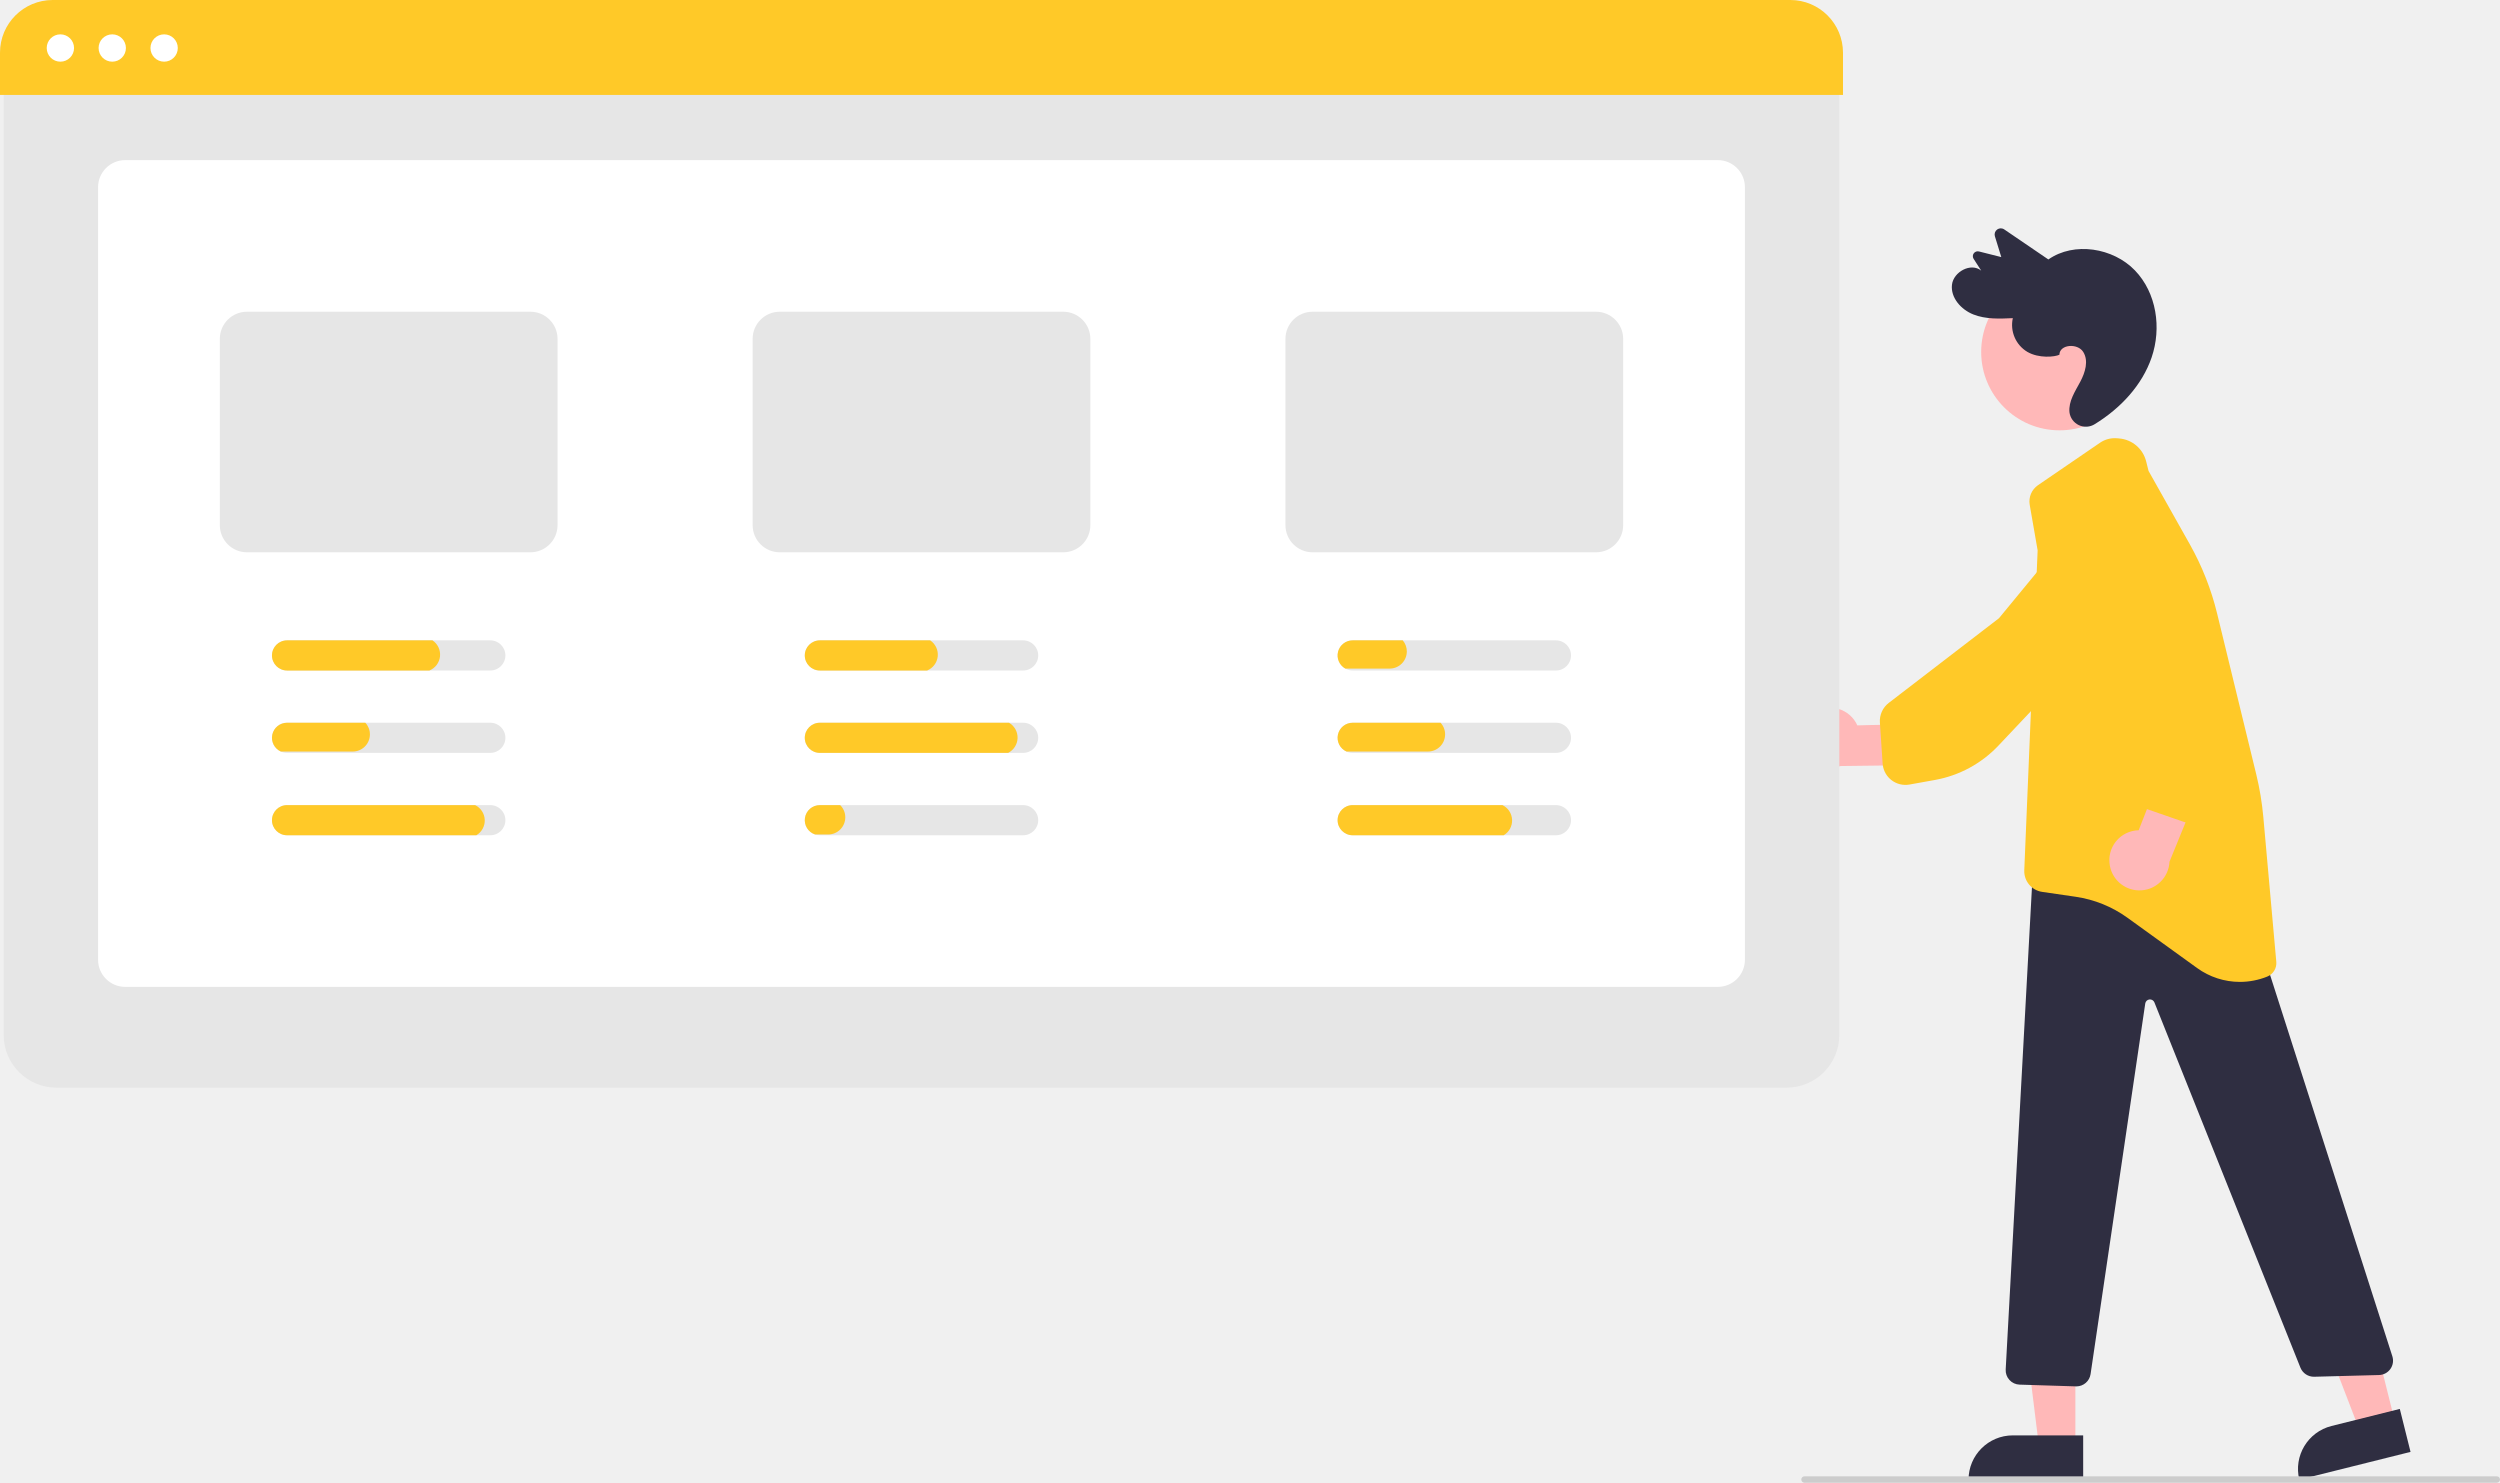
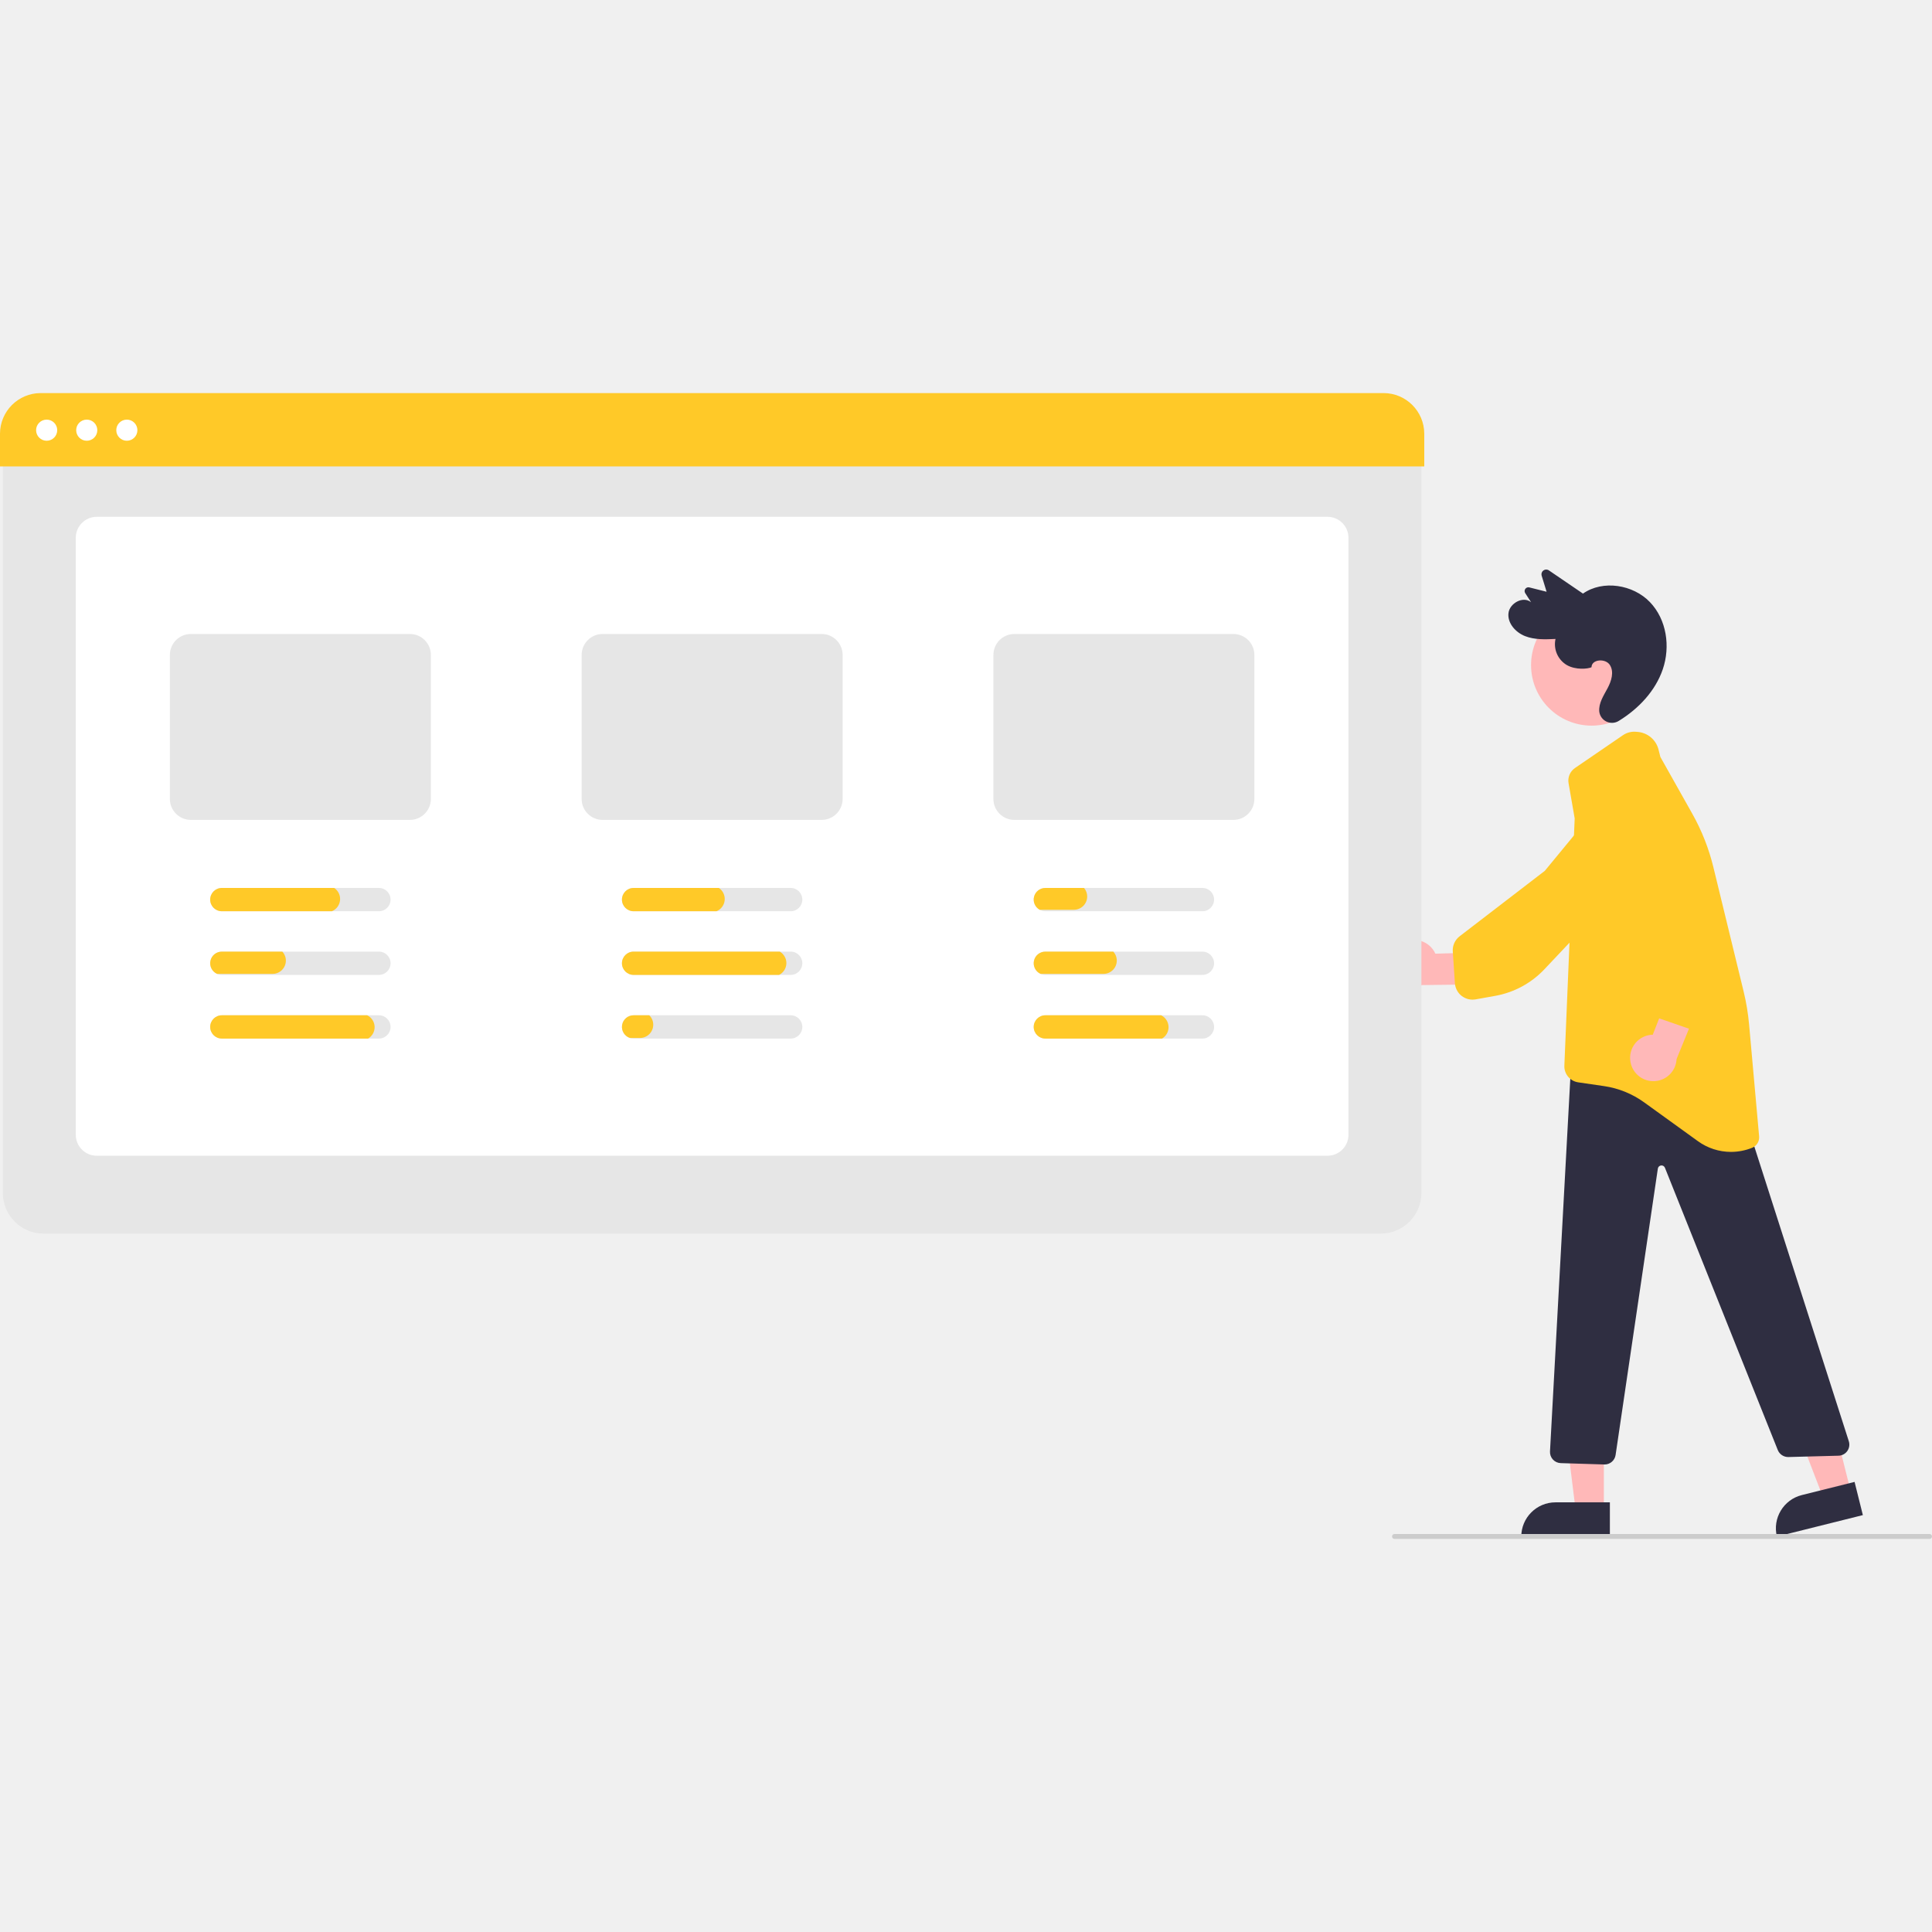
- <svg xmlns="http://www.w3.org/2000/svg" id="bad35430-0753-4ea0-bd4d-a210a3cfe00c" data-name="Layer 1" width="783.574" height="464.726" viewBox="0 0 783.574 464.726">
+ <svg xmlns="http://www.w3.org/2000/svg" id="bad35430-0753-4ea0-bd4d-a210a3cfe00c" data-name="Layer 1" width="500" height="500" viewBox="0 0 783.574 464.726">
  <path d="M776.529,441.056a9.377,9.377,0,0,1,13.828,3.939l21.421-.566L815.297,457.363l-30.261.374a9.428,9.428,0,0,1-8.506-16.68Z" transform="translate(-208.213 -217.637)" fill="#ffb8b8" />
  <path d="M800.554,461.73a7.176,7.176,0,0,1-2.269-4.771l-.857-12.857a7.153,7.153,0,0,1,2.784-6.16l34.535-26.533,20.075-24.368a12.569,12.569,0,0,1,17.06-2.176l0.0 0a12.55,12.55,0,0,1,2.671,17.679l-23.383,31.217-16.647,17.63a36.207,36.207,0,0,1-19.788,10.702l-8.032,1.442a7.172,7.172,0,0,1-5.68-1.407Q800.779,461.94,800.554,461.73Z" transform="translate(-208.213 -217.637)" fill="#ffc928" />
  <polygon points="750.584 445.362 739.493 448.132 723.53 406.669 739.9 402.581 750.584 445.362" fill="#ffb8b8" />
  <path d="M940.552,663.383h22.048a0,0,0,0,1,0,0v13.882a0,0,0,0,1,0,0H926.67a0,0,0,0,1,0,0v0A13.882,13.882,0,0,1,940.552,663.383Z" transform="translate(-342.4784 31.20912) rotate(-14.02161)" fill="#2f2e41" />
  <polygon points="650.479 453.158 639.047 453.157 633.611 409.061 650.483 409.062 650.479 453.158" fill="#ffb8b8" />
  <path d="M630.881,449.89h22.048a0,0,0,0,1,0,0v13.882a0,0,0,0,1,0,0H616.999a0,0,0,0,1,0,0v0A13.882,13.882,0,0,1,630.881,449.89Z" fill="#2f2e41" />
  <circle cx="645.523" cy="110.318" r="24.561" fill="#ffb8b8" />
  <path d="M853.689,328.825c.045-3.285,5.699-3.697,7.46-.897s.631,6.453-.921,9.368c-1.615,3.035-3.71,6.1-3.387,9.547a5.198,5.198,0,0,0,7.963,3.718c8.023-4.94,14.795-12.13,17.792-20.893,3.151-9.216,1.577-20.203-5.239-27.284s-19.036-9.084-27.126-3.423l-13.809-9.405a1.927,1.927,0,0,0-2.965,2.095l2.019,6.563-6.975-1.755a1.533,1.533,0,0,0-1.712,2.287l2.395,3.72c-3.193-2.627-8.71.367-9.168,4.419s2.836,7.787,6.708,9.314,8.198,1.353,12.369,1.155a9.823,9.823,0,0,0,4.558,10.575C847.258,330.02,852.24,329.527,853.689,328.825Z" transform="translate(-208.213 -217.637)" fill="#2f2e41" />
  <path d="M859.01,652.173c-.047,0-.095-0-.143-.002l-17.658-.55a4.501,4.501,0,0,1-4.353-4.743l8.832-162.167,67.86,19.244L958.046,642.738a4.5,4.5,0,0,1-4.166,5.873l-20.338.54a4.542,4.542,0,0,1-4.298-2.828L883.473,531.829a1.5,1.5,0,0,0-2.877.337L863.459,648.33A4.5,4.5,0,0,1,859.01,652.173Z" transform="translate(-208.213 -217.637)" fill="#2f2e41" />
  <path d="M910.254,525.396a22.88,22.88,0,0,1-13.418-4.36l-21.836-15.762a36.852,36.852,0,0,0-16.184-6.559l-10.507-1.532a6.565,6.565,0,0,1-5.627-6.788l4.187-100.249-2.486-14.291a6.181,6.181,0,0,1,2.593-6.146l19.461-13.315a8.142,8.142,0,0,1,5.23-1.395l.711.056a9.529,9.529,0,0,1,8.503,7.195l.746,2.985,12.948,23.018a85.423,85.423,0,0,1,8.548,21.681l12.274,50.439a90.979,90.979,0,0,1,2.209,13.348l4.065,45.359a4.549,4.549,0,0,1-2.859,4.659A23.028,23.028,0,0,1,910.254,525.396Z" transform="translate(-208.213 -217.637)" fill="#ffc928" />
  <path d="M869.522,489.069a9.377,9.377,0,0,1,9.012-11.204l7.819-19.95,13.283,1.795-11.438,28.019a9.428,9.428,0,0,1-18.676,1.34Z" transform="translate(-208.213 -217.637)" fill="#ffb8b8" />
  <path d="M897.918,474.989a7.176,7.176,0,0,1-5.278.233l-12.175-4.217a7.153,7.153,0,0,1-4.589-4.963L864.883,423.901,850.255,395.923a12.569,12.569,0,0,1,4.638-16.56l0-0a12.55,12.55,0,0,1,17.324,4.424l19.649,33.693,9.757,22.198a36.207,36.207,0,0,1,2.153,22.393l-1.799,7.96a7.173,7.173,0,0,1-3.507,4.684Q898.199,474.864,897.918,474.989Z" transform="translate(-208.213 -217.637)" fill="#ffc928" />
  <path d="M768.208,558.538H225.867a16.519,16.519,0,0,1-16.5-16.5V236.239H784.708V542.038A16.519,16.519,0,0,1,768.208,558.538Z" transform="translate(-208.213 -217.637)" fill="#e6e6e6" />
  <path d="M746.625,526.955H247.45a8.51,8.51,0,0,1-8.5-8.5V276.321a8.51,8.51,0,0,1,8.5-8.5H746.625a8.51,8.51,0,0,1,8.5,8.5V518.455A8.51,8.51,0,0,1,746.625,526.955Z" transform="translate(-208.213 -217.637)" fill="#fff" />
  <path d="M785.862,247.385H208.213V234.137a16.519,16.519,0,0,1,16.5-16.5H769.362a16.519,16.519,0,0,1,16.5,16.5Z" transform="translate(-208.213 -217.637)" fill="#ffc928" />
  <path d="M374.463,315.343h-88.85a8.506,8.506,0,0,0-8.5,8.5v58.4a8.506,8.506,0,0,0,8.5,8.5h88.85a8.512,8.512,0,0,0,8.5-8.5v-58.4A8.512,8.512,0,0,0,374.463,315.343Z" transform="translate(-208.213 -217.637)" fill="#e6e6e6" />
  <path d="M541.463,315.343h-88.85a8.506,8.506,0,0,0-8.5,8.5v58.4a8.506,8.506,0,0,0,8.5,8.5h88.85a8.512,8.512,0,0,0,8.5-8.5v-58.4A8.512,8.512,0,0,0,541.463,315.343Z" transform="translate(-208.213 -217.637)" fill="#e6e6e6" />
  <path d="M708.463,315.343h-88.85a8.506,8.506,0,0,0-8.5,8.5v58.4a8.506,8.506,0,0,0,8.5,8.5h88.85a8.512,8.512,0,0,0,8.5-8.5v-58.4A8.512,8.512,0,0,0,708.463,315.343Z" transform="translate(-208.213 -217.637)" fill="#e6e6e6" />
  <path d="M361.893,418.343h-63.71a4.725,4.725,0,1,0,0,9.45h63.71a4.725,4.725,0,1,0,0-9.45Z" transform="translate(-208.213 -217.637)" fill="#e6e6e6" />
  <path d="M361.893,444.163h-63.71a4.722,4.722,0,0,0-1.94,9.03,4.662,4.662,0,0,0,1.94.42h63.71a4.725,4.725,0,1,0,0-9.45Z" transform="translate(-208.213 -217.637)" fill="#e6e6e6" />
  <path d="M361.893,469.983h-63.71a4.725,4.725,0,1,0,0,9.45h63.71a4.725,4.725,0,1,0,0-9.45Z" transform="translate(-208.213 -217.637)" fill="#e6e6e6" />
  <path d="M528.893,418.343h-63.71a4.725,4.725,0,1,0,0,9.45h63.71a4.725,4.725,0,1,0,0-9.45Z" transform="translate(-208.213 -217.637)" fill="#e6e6e6" />
  <path d="M528.893,444.163h-63.71a4.725,4.725,0,1,0,0,9.45h63.71a4.725,4.725,0,1,0,0-9.45Z" transform="translate(-208.213 -217.637)" fill="#e6e6e6" />
  <path d="M528.893,469.983h-63.71a4.725,4.725,0,0,0-1.49,9.21,4.605,4.605,0,0,0,1.49.24h63.71a4.725,4.725,0,1,0,0-9.45Z" transform="translate(-208.213 -217.637)" fill="#e6e6e6" />
  <path d="M695.893,418.343h-63.71a4.725,4.725,0,1,0,0,9.45h63.71a4.725,4.725,0,1,0,0-9.45Z" transform="translate(-208.213 -217.637)" fill="#e6e6e6" />
  <path d="M695.893,444.163h-63.71a4.722,4.722,0,0,0-1.94,9.03,4.662,4.662,0,0,0,1.94.42h63.71a4.725,4.725,0,1,0,0-9.45Z" transform="translate(-208.213 -217.637)" fill="#e6e6e6" />
  <path d="M695.893,469.983h-63.71a4.725,4.725,0,1,0,0,9.45h63.71a4.725,4.725,0,1,0,0-9.45Z" transform="translate(-208.213 -217.637)" fill="#e6e6e6" />
  <circle cx="18.925" cy="15.049" r="4.283" fill="#fff" />
  <circle cx="35.184" cy="15.049" r="4.283" fill="#fff" />
  <circle cx="51.443" cy="15.049" r="4.283" fill="#fff" />
  <path d="M343.763,418.343H298.183a4.725,4.725,0,1,0,0,9.45h44.63a5.379,5.379,0,0,0,.95-9.45Z" transform="translate(-208.213 -217.637)" fill="#ffc928" />
  <path d="M322.713,444.163H298.183a4.722,4.722,0,0,0-1.94,9.03h22.53a5.382,5.382,0,0,0,5.38-5.38A5.271,5.271,0,0,0,322.713,444.163Z" transform="translate(-208.213 -217.637)" fill="#ffc928" />
  <path d="M357.133,469.983H298.183a4.725,4.725,0,1,0,0,9.45H357.513a5.368,5.368,0,0,0-.38-9.45Z" transform="translate(-208.213 -217.637)" fill="#ffc928" />
  <path d="M647.873,418.343H632.183a4.725,4.725,0,0,0-2.31,8.85h13.9a5.382,5.382,0,0,0,5.38-5.38A5.295,5.295,0,0,0,647.873,418.343Z" transform="translate(-208.213 -217.637)" fill="#ffc928" />
  <path d="M659.713,444.163H632.183a4.722,4.722,0,0,0-1.94,9.03h25.53a5.382,5.382,0,0,0,5.38-5.38A5.271,5.271,0,0,0,659.713,444.163Z" transform="translate(-208.213 -217.637)" fill="#ffc928" />
  <path d="M679.133,469.983H632.183a4.725,4.725,0,1,0,0,9.45H679.513a5.368,5.368,0,0,0-.38-9.45Z" transform="translate(-208.213 -217.637)" fill="#ffc928" />
  <path d="M524.463,444.163H465.183a4.725,4.725,0,1,0,0,9.45h59.01a5.368,5.368,0,0,0,.27-9.45Z" transform="translate(-208.213 -217.637)" fill="#ffc928" />
  <path d="M471.543,469.983H465.183a4.725,4.725,0,0,0-1.49,9.21h4.08a5.382,5.382,0,0,0,5.38-5.38A5.314,5.314,0,0,0,471.543,469.983Z" transform="translate(-208.213 -217.637)" fill="#ffc928" />
  <path d="M499.763,418.343H465.183a4.725,4.725,0,1,0,0,9.45h33.63a5.379,5.379,0,0,0,.95-9.45Z" transform="translate(-208.213 -217.637)" fill="#ffc928" />
  <path d="M990.787,682.363h-217a1,1,0,0,1,0-2h217a1,1,0,1,1,0,2Z" transform="translate(-208.213 -217.637)" fill="#ccc" />
</svg>
